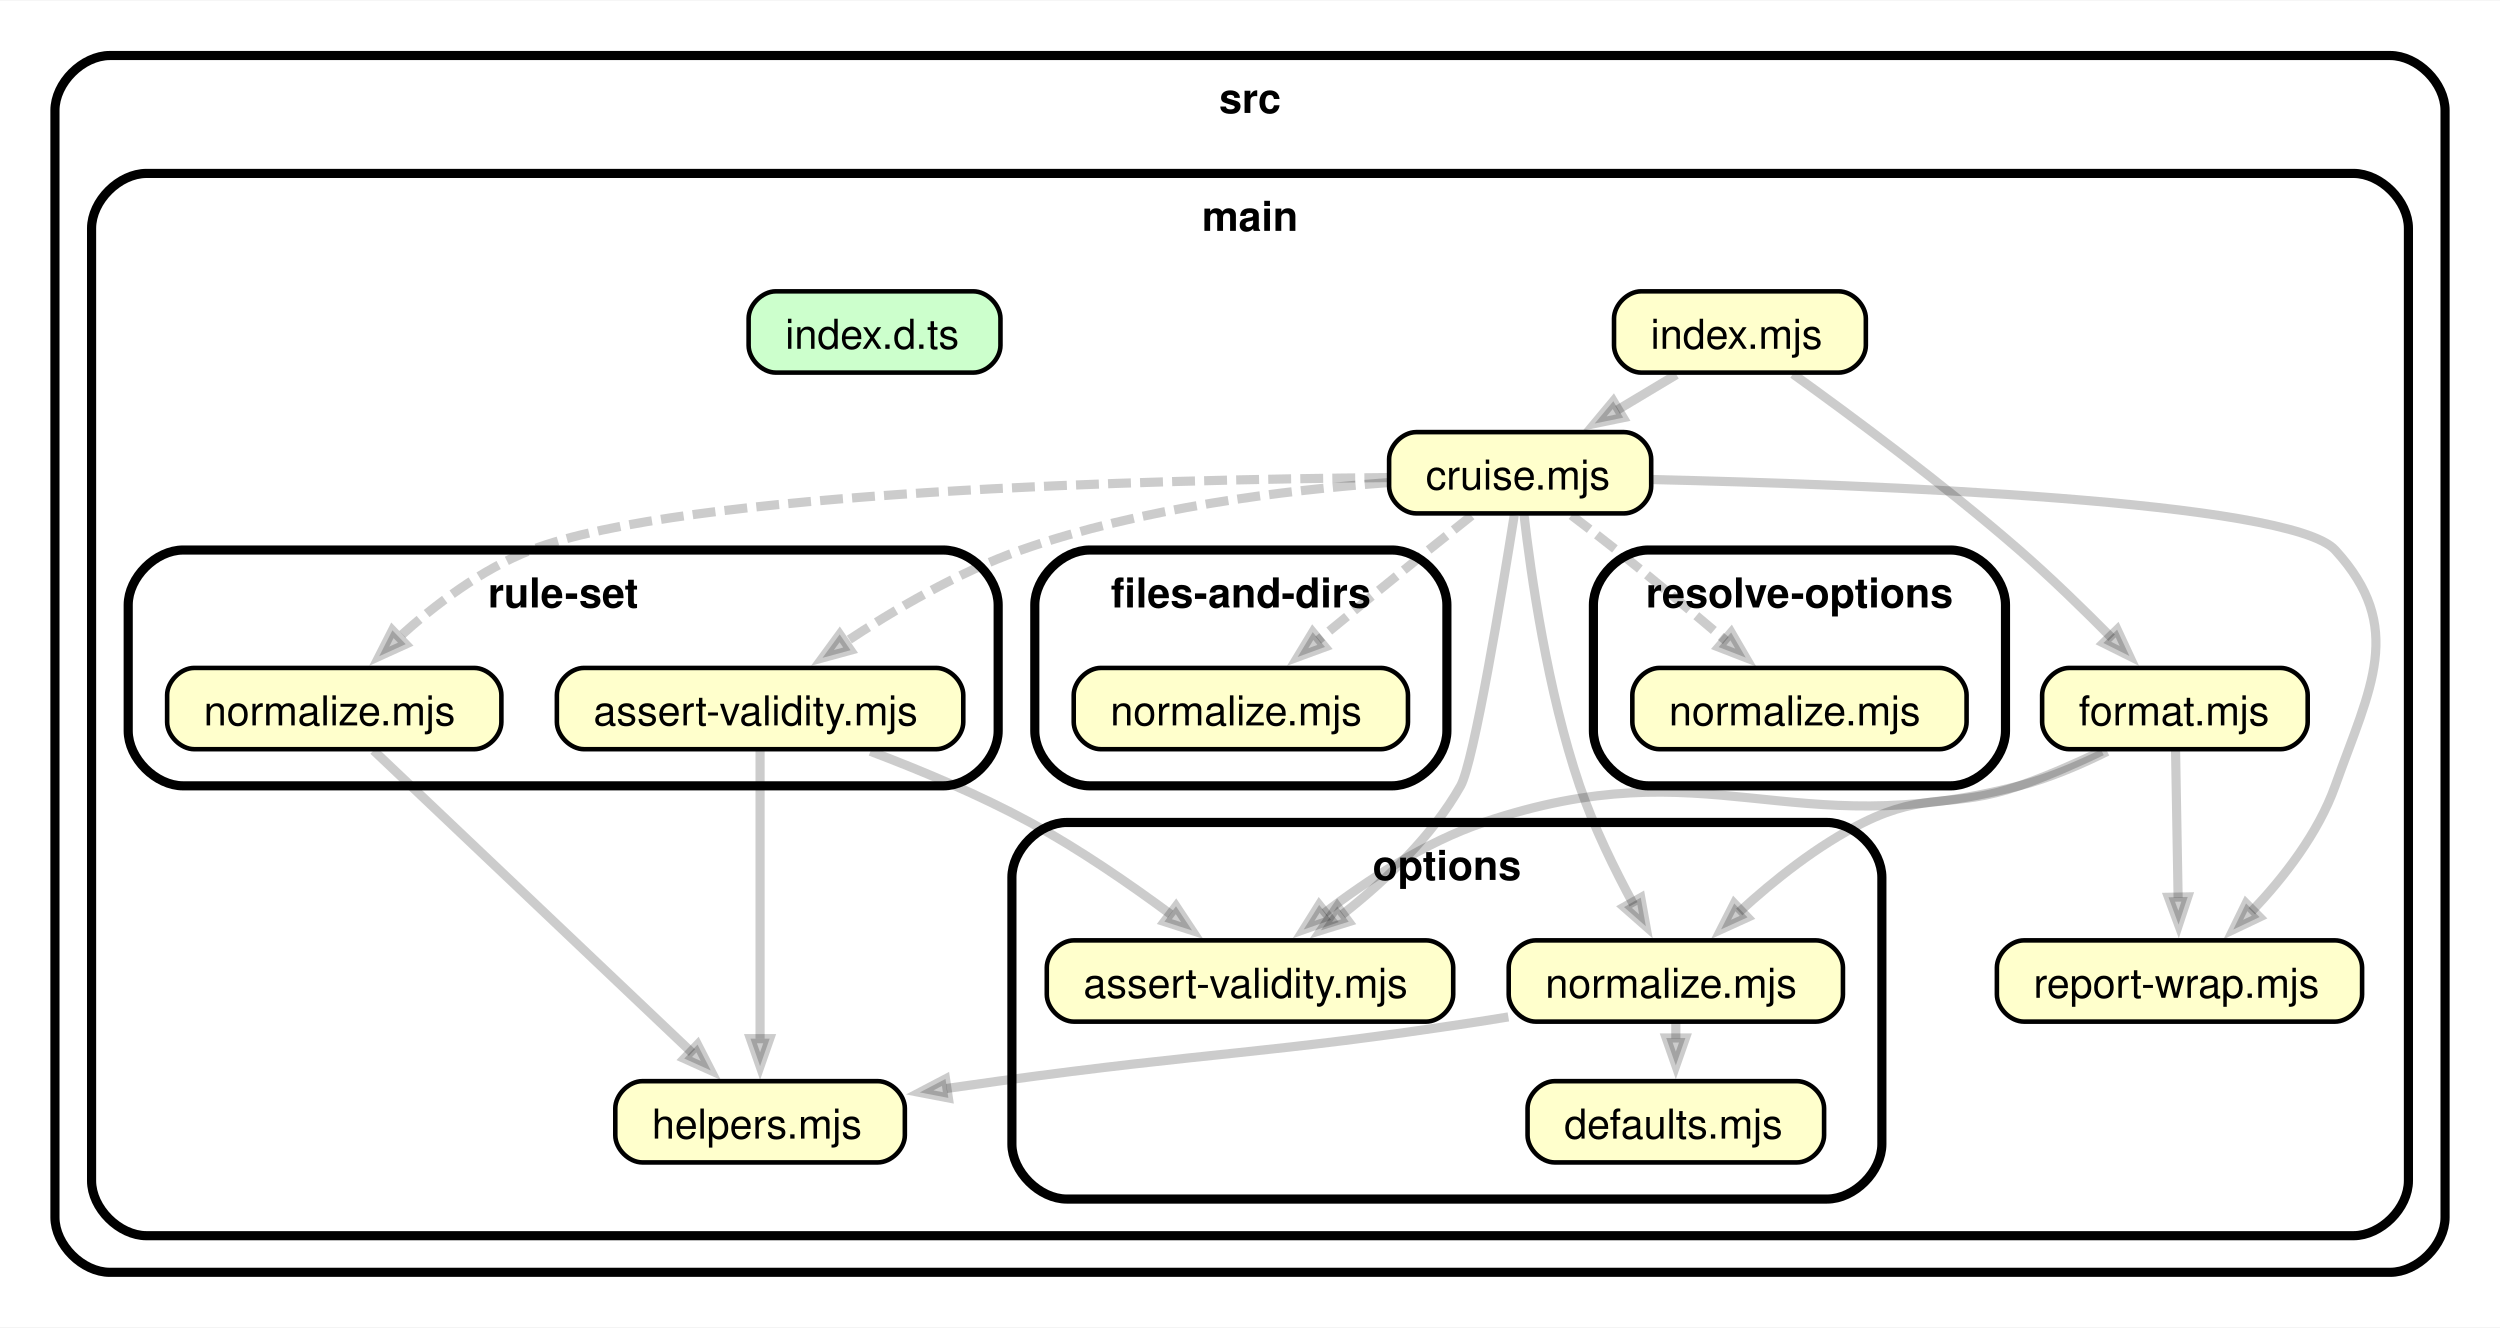
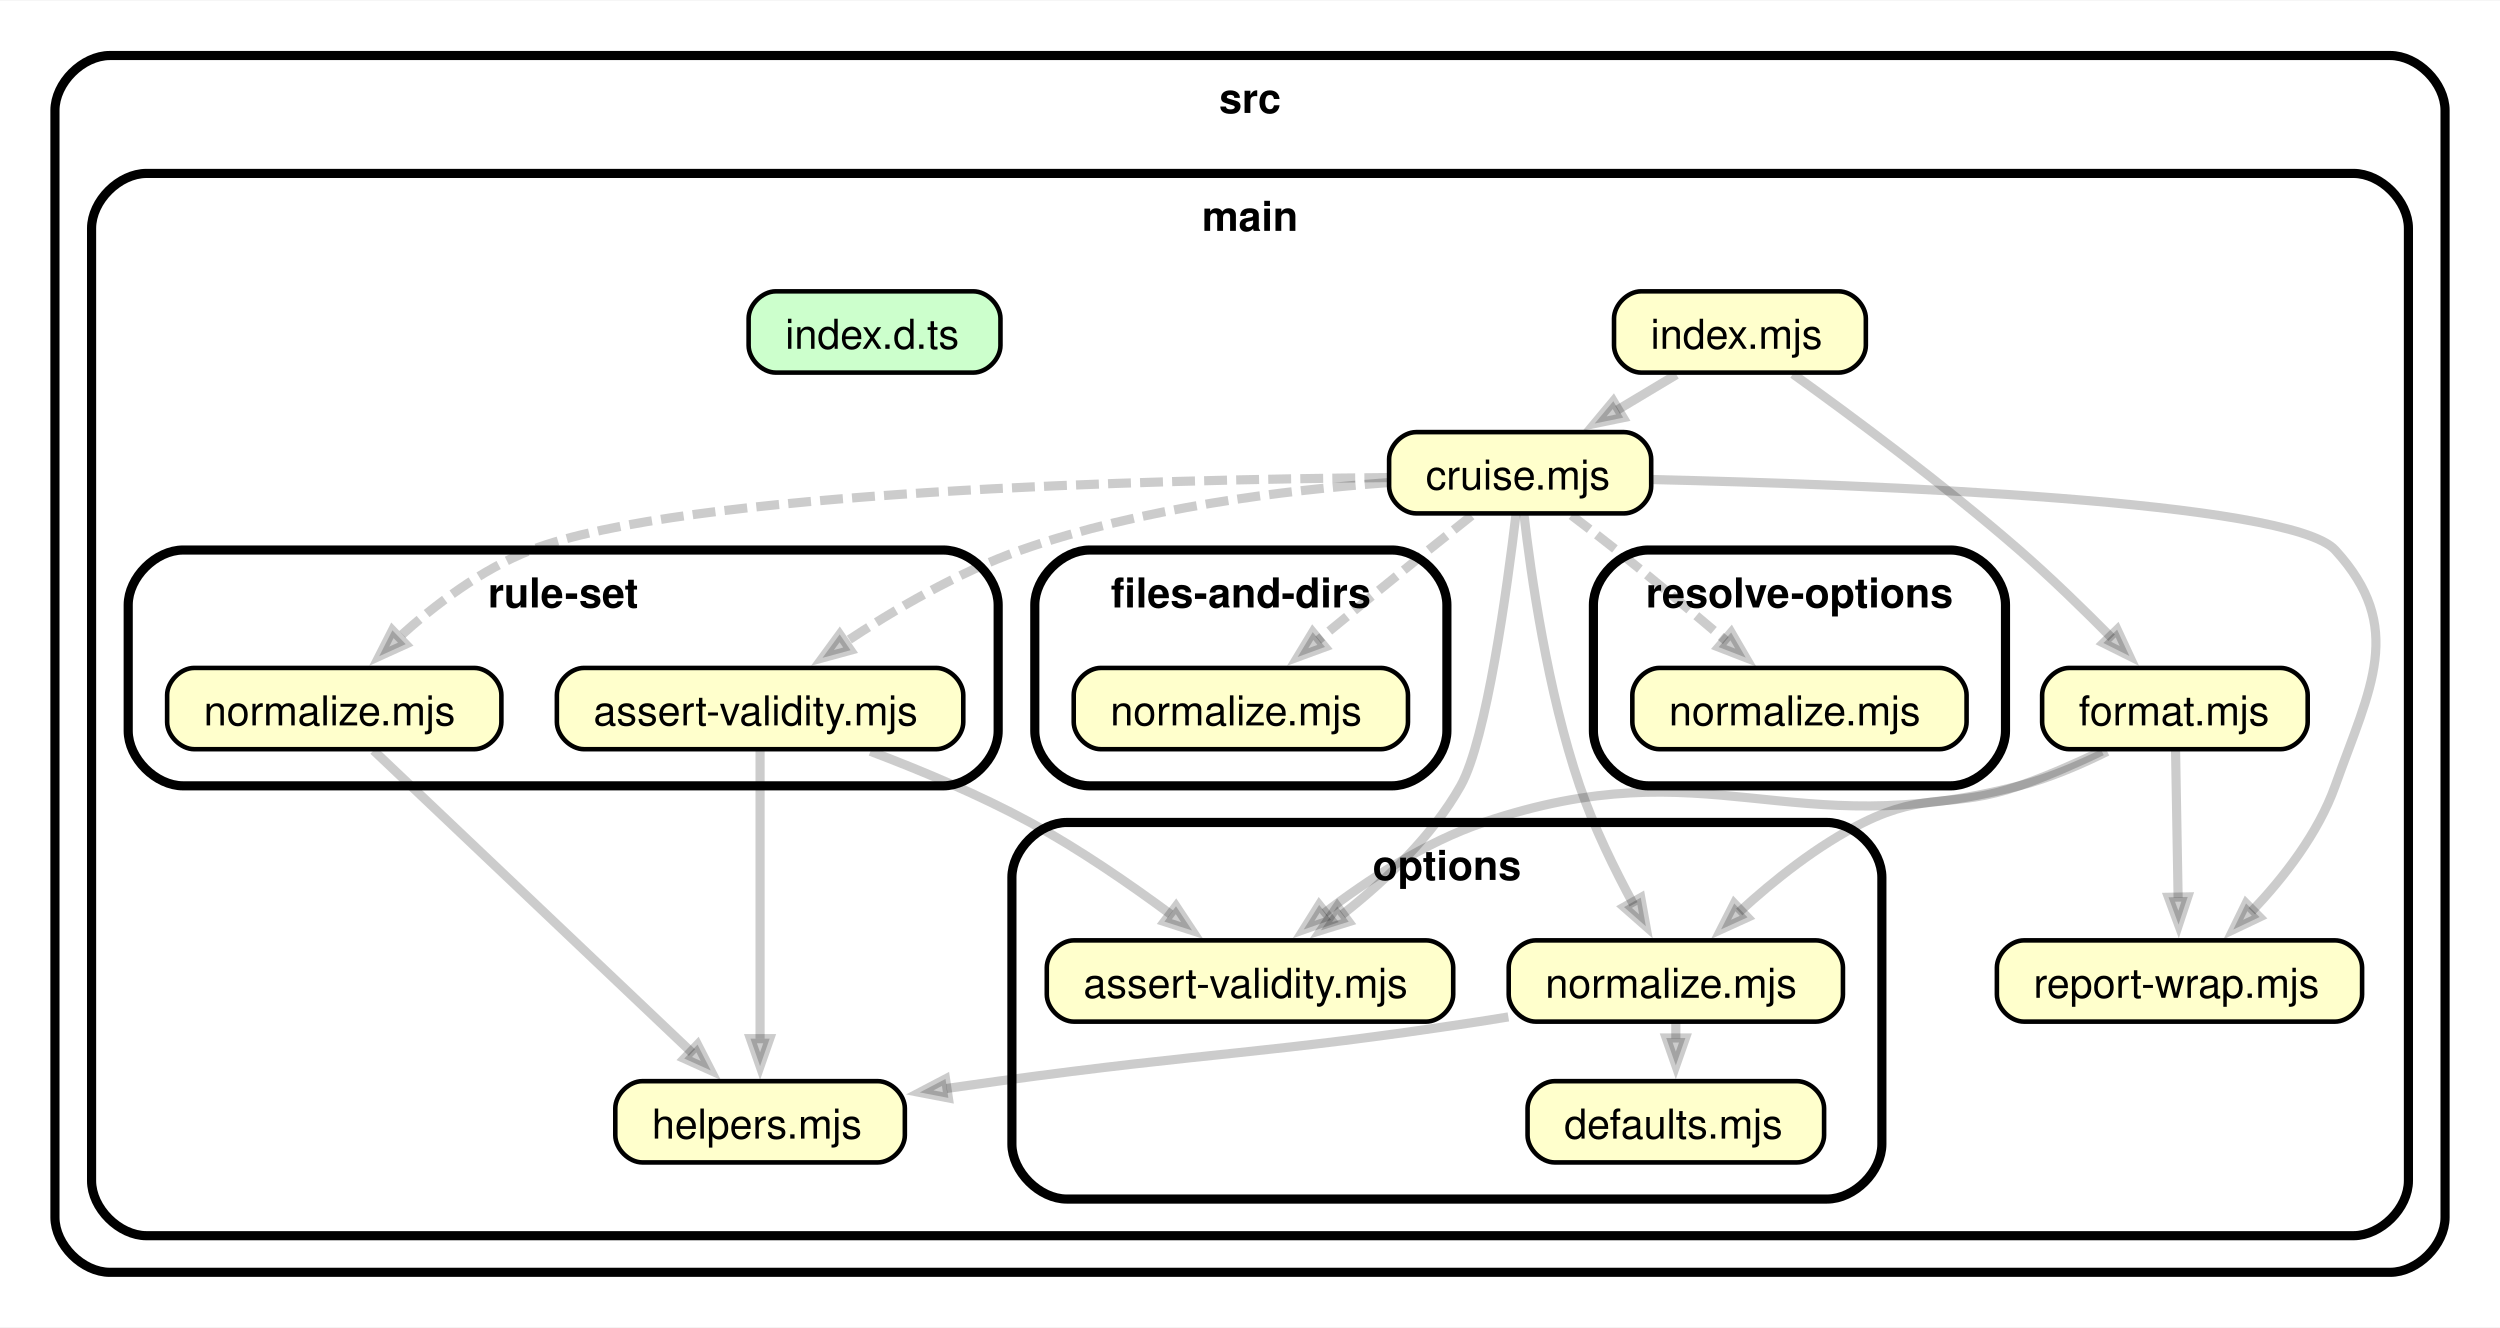
<svg xmlns="http://www.w3.org/2000/svg" xmlns:xlink="http://www.w3.org/1999/xlink" width="728" height="290pt" viewBox="0 0 546 289.75">
  <g class="graph" transform="translate(4 285.75)">
    <path fill="#fff" d="M-4 4v-289.75h546V4z" />
    <g class="cluster">
      <path fill="#fff" stroke="#000" stroke-width="2" d="M20-8h498c6 0 12-6 12-12v-241.75c0-6-6-12-12-12H20c-6 0-12 6-12 12V-20c0 6 6 12 12 12" />
      <text x="269" y="-261.2" font-family="Helvetica,sans-Serif" font-size="9" font-weight="bold" text-anchor="middle">src</text>
    </g>
    <g class="cluster">
      <path fill="#fff" stroke="#000" stroke-width="2" d="M28-16h482c6 0 12-6 12-12v-208c0-6-6-12-12-12H28c-6 0-12 6-12 12v208c0 6 6 12 12 12" />
      <text x="269" y="-235.45" font-family="Helvetica,sans-Serif" font-size="9" font-weight="bold" text-anchor="middle">main</text>
    </g>
    <g class="cluster">
      <path fill="#fff" stroke="#000" stroke-width="2" d="M234-114.25h66c6 0 12-6 12-12v-27.5c0-6-6-12-12-12h-66c-6 0-12 6-12 12v27.5c0 6 6 12 12 12" />
      <text x="267" y="-153.2" font-family="Helvetica,sans-Serif" font-size="9" font-weight="bold" text-anchor="middle">files-and-dirs</text>
    </g>
    <g class="cluster">
      <path fill="#fff" stroke="#000" stroke-width="2" d="M229-24h166c6 0 12-6 12-12v-58.25c0-6-6-12-12-12H229c-6 0-12 6-12 12V-36c0 6 6 12 12 12" />
      <text x="312" y="-93.7" font-family="Helvetica,sans-Serif" font-size="9" font-weight="bold" text-anchor="middle">options</text>
    </g>
    <g class="cluster">
      <path fill="#fff" stroke="#000" stroke-width="2" d="M356-114.25h66c6 0 12-6 12-12v-27.5c0-6-6-12-12-12h-66c-6 0-12 6-12 12v27.5c0 6 6 12 12 12" />
      <text x="389" y="-153.2" font-family="Helvetica,sans-Serif" font-size="9" font-weight="bold" text-anchor="middle">resolve-options</text>
    </g>
    <g class="cluster">
      <path fill="#fff" stroke="#000" stroke-width="2" d="M36-114.25h166c6 0 12-6 12-12v-27.5c0-6-6-12-12-12H36c-6 0-12 6-12 12v27.5c0 6 6 12 12 12" />
      <text x="119" y="-153.2" font-family="Helvetica,sans-Serif" font-size="9" font-weight="bold" text-anchor="middle">rule-set</text>
    </g>
    <g class="node">
      <a xlink:href="src/main/cruise.mjs" xlink:title="cruise.mjs">
        <path fill="#ffc" stroke="#000" d="M350.71-191.5h-45.42c-2.96 0-5.91 2.96-5.91 5.92v5.91c0 2.96 2.95 5.92 5.91 5.92h45.42c2.96 0 5.91-2.96 5.91-5.92v-5.91c0-2.96-2.95-5.92-5.91-5.92" />
        <text x="307.38" y="-178.95" font-family="Helvetica,sans-Serif" font-size="9">cruise.mjs</text>
      </a>
    </g>
    <g class="node">
      <a xlink:href="src/main/files-and-dirs/normalize.mjs" xlink:title="normalize.mjs">
        <path fill="#ffc" stroke="#000" d="M297.58-140h-61.16c-2.96 0-5.92 2.96-5.92 5.92v5.91c0 2.96 2.96 5.92 5.92 5.92h61.16c2.96 0 5.92-2.96 5.92-5.92v-5.91c0-2.96-2.96-5.92-5.92-5.92" />
        <text x="238.5" y="-127.45" font-family="Helvetica,sans-Serif" font-size="9">normalize.mjs</text>
      </a>
    </g>
    <g class="edge">
      <path fill="none" stroke="#000" stroke-dasharray="5,2" stroke-opacity=".2" stroke-width="2" d="M317.39-173.25c-3.04 2.41-6.35 5.05-9.39 7.5a3372 3372 0 0 0-24.09 19.66" />
      <path fill-opacity=".2" stroke="#000" stroke-opacity=".2" stroke-width="2" d="m285.38-144.58-5.97 2.19 3.29-5.43z" />
    </g>
    <g class="node">
      <a xlink:href="src/main/options/assert-validity.mjs" xlink:title="assert-validity.mjs">
        <path fill="#ffc" stroke="#000" d="M307.46-80.5h-76.92c-2.96 0-5.92 2.96-5.92 5.92v5.91c0 2.96 2.96 5.92 5.92 5.92h76.92c2.96 0 5.92-2.96 5.92-5.92v-5.91c0-2.96-2.96-5.92-5.92-5.92" />
        <text x="232.62" y="-67.95" font-family="Helvetica,sans-Serif" font-size="9">assert-validity.mjs</text>
      </a>
    </g>
    <g class="edge">
-       <path fill="none" stroke="#000" stroke-opacity=".2" stroke-width="2" d="M326.71-173.35c-2.68 16.85-8.83 53.99-11.71 59.1-6.26 11.11-16.56 20.84-25.83 28.1" />
+       <path fill="none" stroke="#000" stroke-opacity=".2" stroke-width="2" d="M327.08-173.46c-1.87 15.64-6.41 49.14-12.08 59.21-6.26 11.11-16.56 20.84-25.83 28.1" />
      <path fill-opacity=".2" stroke="#000" stroke-opacity=".2" stroke-width="2" d="m290.56-84.57-6.08 1.88 3.58-5.25z" />
    </g>
    <g class="node">
      <a xlink:href="src/main/options/normalize.mjs" xlink:title="normalize.mjs">
        <path fill="#ffc" stroke="#000" d="M392.58-80.5h-61.16c-2.96 0-5.92 2.96-5.92 5.92v5.91c0 2.96 2.96 5.92 5.92 5.92h61.16c2.96 0 5.92-2.96 5.92-5.92v-5.91c0-2.96-2.96-5.92-5.92-5.92" />
        <text x="333.5" y="-67.95" font-family="Helvetica,sans-Serif" font-size="9">normalize.mjs</text>
      </a>
    </g>
    <g class="edge">
      <path fill="none" stroke="#000" stroke-opacity=".2" stroke-width="2" d="M328.83-173.56c1.47 12.84 5.09 38.57 12.17 59.31 3.03 8.89 7.63 18.27 11.75 25.87" />
      <path fill-opacity=".2" stroke="#000" stroke-opacity=".2" stroke-width="2" d="m354.34-89.83 1.12 6.26-4.78-4.2z" />
    </g>
    <g class="node">
      <a xlink:href="src/main/report-wrap.mjs" xlink:title="report-wrap.mjs">
        <path fill="#ffc" stroke="#000" d="M505.96-80.5h-67.92c-2.96 0-5.92 2.96-5.92 5.92v5.91c0 2.96 2.96 5.92 5.92 5.92h67.92c2.96 0 5.92-2.96 5.92-5.92v-5.91c0-2.96-2.96-5.92-5.92-5.92" />
        <text x="440.12" y="-67.95" font-family="Helvetica,sans-Serif" font-size="9">report-wrap.mjs</text>
      </a>
    </g>
    <g class="edge">
      <path fill="none" stroke="#000" stroke-opacity=".2" stroke-width="2" d="M356.92-181.14c47.85 1.11 139.24 4.63 149.08 15.39 15.45 16.89 7.69 29.94 0 51.5-3.69 10.36-11.2 20.01-18.22 27.4" />
      <path fill-opacity=".2" stroke="#000" stroke-opacity=".2" stroke-width="2" d="m489.49-85.59-5.74 2.73 2.79-5.71z" />
    </g>
    <g class="node">
      <a xlink:href="src/main/resolve-options/normalize.mjs" xlink:title="normalize.mjs">
        <path fill="#ffc" stroke="#000" d="M419.58-140h-61.16c-2.96 0-5.92 2.96-5.92 5.92v5.91c0 2.96 2.96 5.92 5.92 5.92h61.16c2.96 0 5.92-2.96 5.92-5.92v-5.91c0-2.96-2.96-5.92-5.92-5.92" />
        <text x="360.5" y="-127.45" font-family="Helvetica,sans-Serif" font-size="9">normalize.mjs</text>
      </a>
    </g>
    <g class="edge">
      <path fill="none" stroke="#000" stroke-dasharray="5,2" stroke-opacity=".2" stroke-width="2" d="M339.2-173.33c3.19 2.41 6.66 5.07 9.8 7.58 7.98 6.36 16.67 13.63 23.91 19.77" />
      <path fill-opacity=".2" stroke="#000" stroke-opacity=".2" stroke-width="2" d="m374.08-147.74 3.2 5.49-5.93-2.3z" />
    </g>
    <g class="node">
      <a xlink:href="src/main/rule-set/assert-validity.mjs" xlink:title="assert-validity.mjs">
        <path fill="#ffc" stroke="#000" d="M200.46-140h-76.92c-2.96 0-5.92 2.96-5.92 5.92v5.91c0 2.96 2.96 5.92 5.92 5.92h76.92c2.96 0 5.92-2.96 5.92-5.92v-5.91c0-2.96-2.96-5.92-5.92-5.92" />
        <text x="125.62" y="-127.45" font-family="Helvetica,sans-Serif" font-size="9">assert-validity.mjs</text>
      </a>
    </g>
    <g class="edge">
      <path fill="none" stroke="#000" stroke-dasharray="5,2" stroke-opacity=".2" stroke-width="2" d="M299.04-180.46c-22.39 1.63-53.89 5.49-80.04 14.71-13.78 4.85-27.93 13.18-38.69 20.33" />
      <path fill-opacity=".2" stroke="#000" stroke-opacity=".2" stroke-width="2" d="m181.77-143.87-6.14 1.67 3.76-5.13z" />
    </g>
    <g class="node">
      <a xlink:href="src/main/rule-set/normalize.mjs" xlink:title="normalize.mjs">
        <path fill="#ffc" stroke="#000" d="M99.58-140H38.42c-2.96 0-5.92 2.96-5.92 5.92v5.91c0 2.96 2.96 5.92 5.92 5.92h61.16c2.96 0 5.92-2.96 5.92-5.92v-5.91c0-2.96-2.96-5.92-5.92-5.92" />
        <text x="40.5" y="-127.45" font-family="Helvetica,sans-Serif" font-size="9">normalize.mjs</text>
      </a>
    </g>
    <g class="edge">
      <path fill="none" stroke="#000" stroke-dasharray="5,2" stroke-opacity=".2" stroke-width="2" d="M298.98-181.57c-50.82.44-153.66 2.95-186.98 15.82-10.83 4.18-21.14 12.06-28.95 19.14" />
      <path fill-opacity=".2" stroke="#000" stroke-opacity=".2" stroke-width="2" d="m84.61-145.19-5.79 2.63 2.88-5.66z" />
    </g>
    <g class="node">
      <a xlink:href="src/main/helpers.mjs" xlink:title="helpers.mjs">
        <path fill="#ffc" stroke="#000" d="M187.71-49.75h-51.42c-2.96 0-5.91 2.96-5.91 5.92v5.91c0 2.96 2.95 5.92 5.91 5.92h51.42c2.96 0 5.91-2.96 5.91-5.92v-5.91c0-2.96-2.95-5.92-5.91-5.92" />
        <text x="138.38" y="-37.2" font-family="Helvetica,sans-Serif" font-size="9">helpers.mjs</text>
      </a>
    </g>
    <g class="edge">
      <path fill="none" stroke="#000" stroke-opacity=".2" stroke-width="2" d="M325.43-63.78c-2.17.36-4.33.71-6.43 1.03-46.48 7.13-58.42 6.59-105 13-3.66.5-7.47 1.05-11.28 1.6" />
      <path fill-opacity=".2" stroke="#000" stroke-opacity=".2" stroke-width="2" d="m203.12-46.09-6.25-1.2 5.63-2.95z" />
    </g>
    <g class="node">
      <a xlink:href="src/main/options/defaults.mjs" xlink:title="defaults.mjs">
        <path fill="#ffc" stroke="#000" d="M388.46-49.75h-52.92c-2.96 0-5.92 2.96-5.92 5.92v5.91c0 2.96 2.96 5.92 5.92 5.92h52.92c2.96 0 5.92-2.96 5.92-5.92v-5.91c0-2.96-2.96-5.92-5.92-5.92" />
        <text x="337.62" y="-37.2" font-family="Helvetica,sans-Serif" font-size="9">defaults.mjs</text>
      </a>
    </g>
    <g class="edge">
      <path fill="none" stroke="#000" stroke-opacity=".2" stroke-width="2" d="M362-62.46v3.39" />
      <path fill-opacity=".2" stroke="#000" stroke-opacity=".2" stroke-width="2" d="m364.1-59.18-2.1 6-2.1-6z" />
    </g>
    <g class="edge">
      <path fill="none" stroke="#000" stroke-opacity=".2" stroke-width="2" d="M186.1-121.79c10.92 4.13 23.83 9.53 34.9 15.54 10.65 5.79 21.78 13.47 30.64 20.03" />
      <path fill-opacity=".2" stroke="#000" stroke-opacity=".2" stroke-width="2" d="m252.84-87.95 3.52 5.3-6.06-1.95z" />
    </g>
    <g class="edge">
      <path fill="none" stroke="#000" stroke-opacity=".2" stroke-width="2" d="M162-121.98v62.95" />
      <path fill-opacity=".2" stroke="#000" stroke-opacity=".2" stroke-width="2" d="m164.1-59.03-2.1 6-2.1-6z" />
    </g>
    <g class="edge">
      <path fill="none" stroke="#000" stroke-opacity=".2" stroke-width="2" d="M77.58-121.98c15.85 15.04 49.88 47.33 69.55 66" />
      <path fill-opacity=".2" stroke="#000" stroke-opacity=".2" stroke-width="2" d="m148.34-57.74 2.9 5.66-5.8-2.61z" />
    </g>
    <g class="node">
      <a xlink:href="src/main/format.mjs" xlink:title="format.mjs">
        <path fill="#ffc" stroke="#000" d="M494.08-140h-46.16c-2.96 0-5.92 2.96-5.92 5.92v5.91c0 2.96 2.96 5.92 5.92 5.92h46.16c2.96 0 5.92-2.96 5.92-5.92v-5.91c0-2.96-2.96-5.92-5.92-5.92" />
        <text x="450" y="-127.45" font-family="Helvetica,sans-Serif" font-size="9">format.mjs</text>
      </a>
    </g>
    <g class="edge">
      <path fill="none" stroke="#000" stroke-opacity=".2" stroke-width="2" d="M456.21-121.77c-5.81 2.89-12.65 5.83-19.21 7.52-50.47 13.02-67.62-8.67-117 8-12.69 4.28-25.26 12.52-34.75 19.77" />
      <path fill-opacity=".2" stroke="#000" stroke-opacity=".2" stroke-width="2" d="m286.72-84.97-6 2.11 3.38-5.39z" />
    </g>
    <g class="edge">
      <path fill="none" stroke="#000" stroke-opacity=".2" stroke-width="2" d="M455.03-121.84c-5.6 2.68-12 5.5-18.03 7.59-14.67 5.09-20.08 1.12-34 8-9.98 4.93-19.69 12.71-27.15 19.55" />
      <path fill-opacity=".2" stroke="#000" stroke-opacity=".2" stroke-width="2" d="m377.66-85.53-5.78 2.63 2.88-5.66z" />
    </g>
    <g class="edge">
      <path fill="none" stroke="#000" stroke-opacity=".2" stroke-width="2" d="M471.14-122.13c.14 8.32.37 21.59.56 32.31" />
      <path fill-opacity=".2" stroke="#000" stroke-opacity=".2" stroke-width="2" d="m473.8-89.99-2 6.04-2.2-5.96z" />
    </g>
    <g class="node">
      <a xlink:href="src/main/index.d.ts" xlink:title="index.d.ts">
        <path fill="#cfc" stroke="#000" d="M208.58-222.25h-43.16c-2.96 0-5.92 2.96-5.92 5.92v5.91c0 2.96 2.96 5.92 5.92 5.92h43.16c2.96 0 5.92-2.96 5.92-5.92v-5.91c0-2.96-2.96-5.92-5.92-5.92" />
        <text x="167.5" y="-209.7" font-family="Helvetica,sans-Serif" font-size="9">index.d.ts</text>
      </a>
    </g>
    <g class="node">
      <a xlink:href="src/main/index.mjs" xlink:title="index.mjs">
        <path fill="#ffc" stroke="#000" d="M397.58-222.25h-43.16c-2.96 0-5.92 2.96-5.92 5.92v5.91c0 2.96 2.96 5.92 5.92 5.92h43.16c2.96 0 5.92-2.96 5.92-5.92v-5.91c0-2.96-2.96-5.92-5.92-5.92" />
        <text x="356.5" y="-209.7" font-family="Helvetica,sans-Serif" font-size="9">index.mjs</text>
      </a>
    </g>
    <g class="edge">
      <path fill="none" stroke="#000" stroke-opacity=".2" stroke-width="2" d="M362.12-204.06c-4.02 2.41-8.5 5.09-12.85 7.7" />
      <path fill-opacity=".2" stroke="#000" stroke-opacity=".2" stroke-width="2" d="m350.51-194.66-6.23 1.28 4.07-4.88z" />
    </g>
    <g class="edge">
      <path fill="none" stroke="#000" stroke-opacity=".2" stroke-width="2" d="M387.58-204.2c12.53 9 32.93 24.1 49.42 38.45 6.9 6 14.15 13.07 20.18 19.17" />
      <path fill-opacity=".2" stroke="#000" stroke-opacity=".2" stroke-width="2" d="m458.38-148.37 2.68 5.76-5.69-2.83z" />
    </g>
  </g>
</svg>
